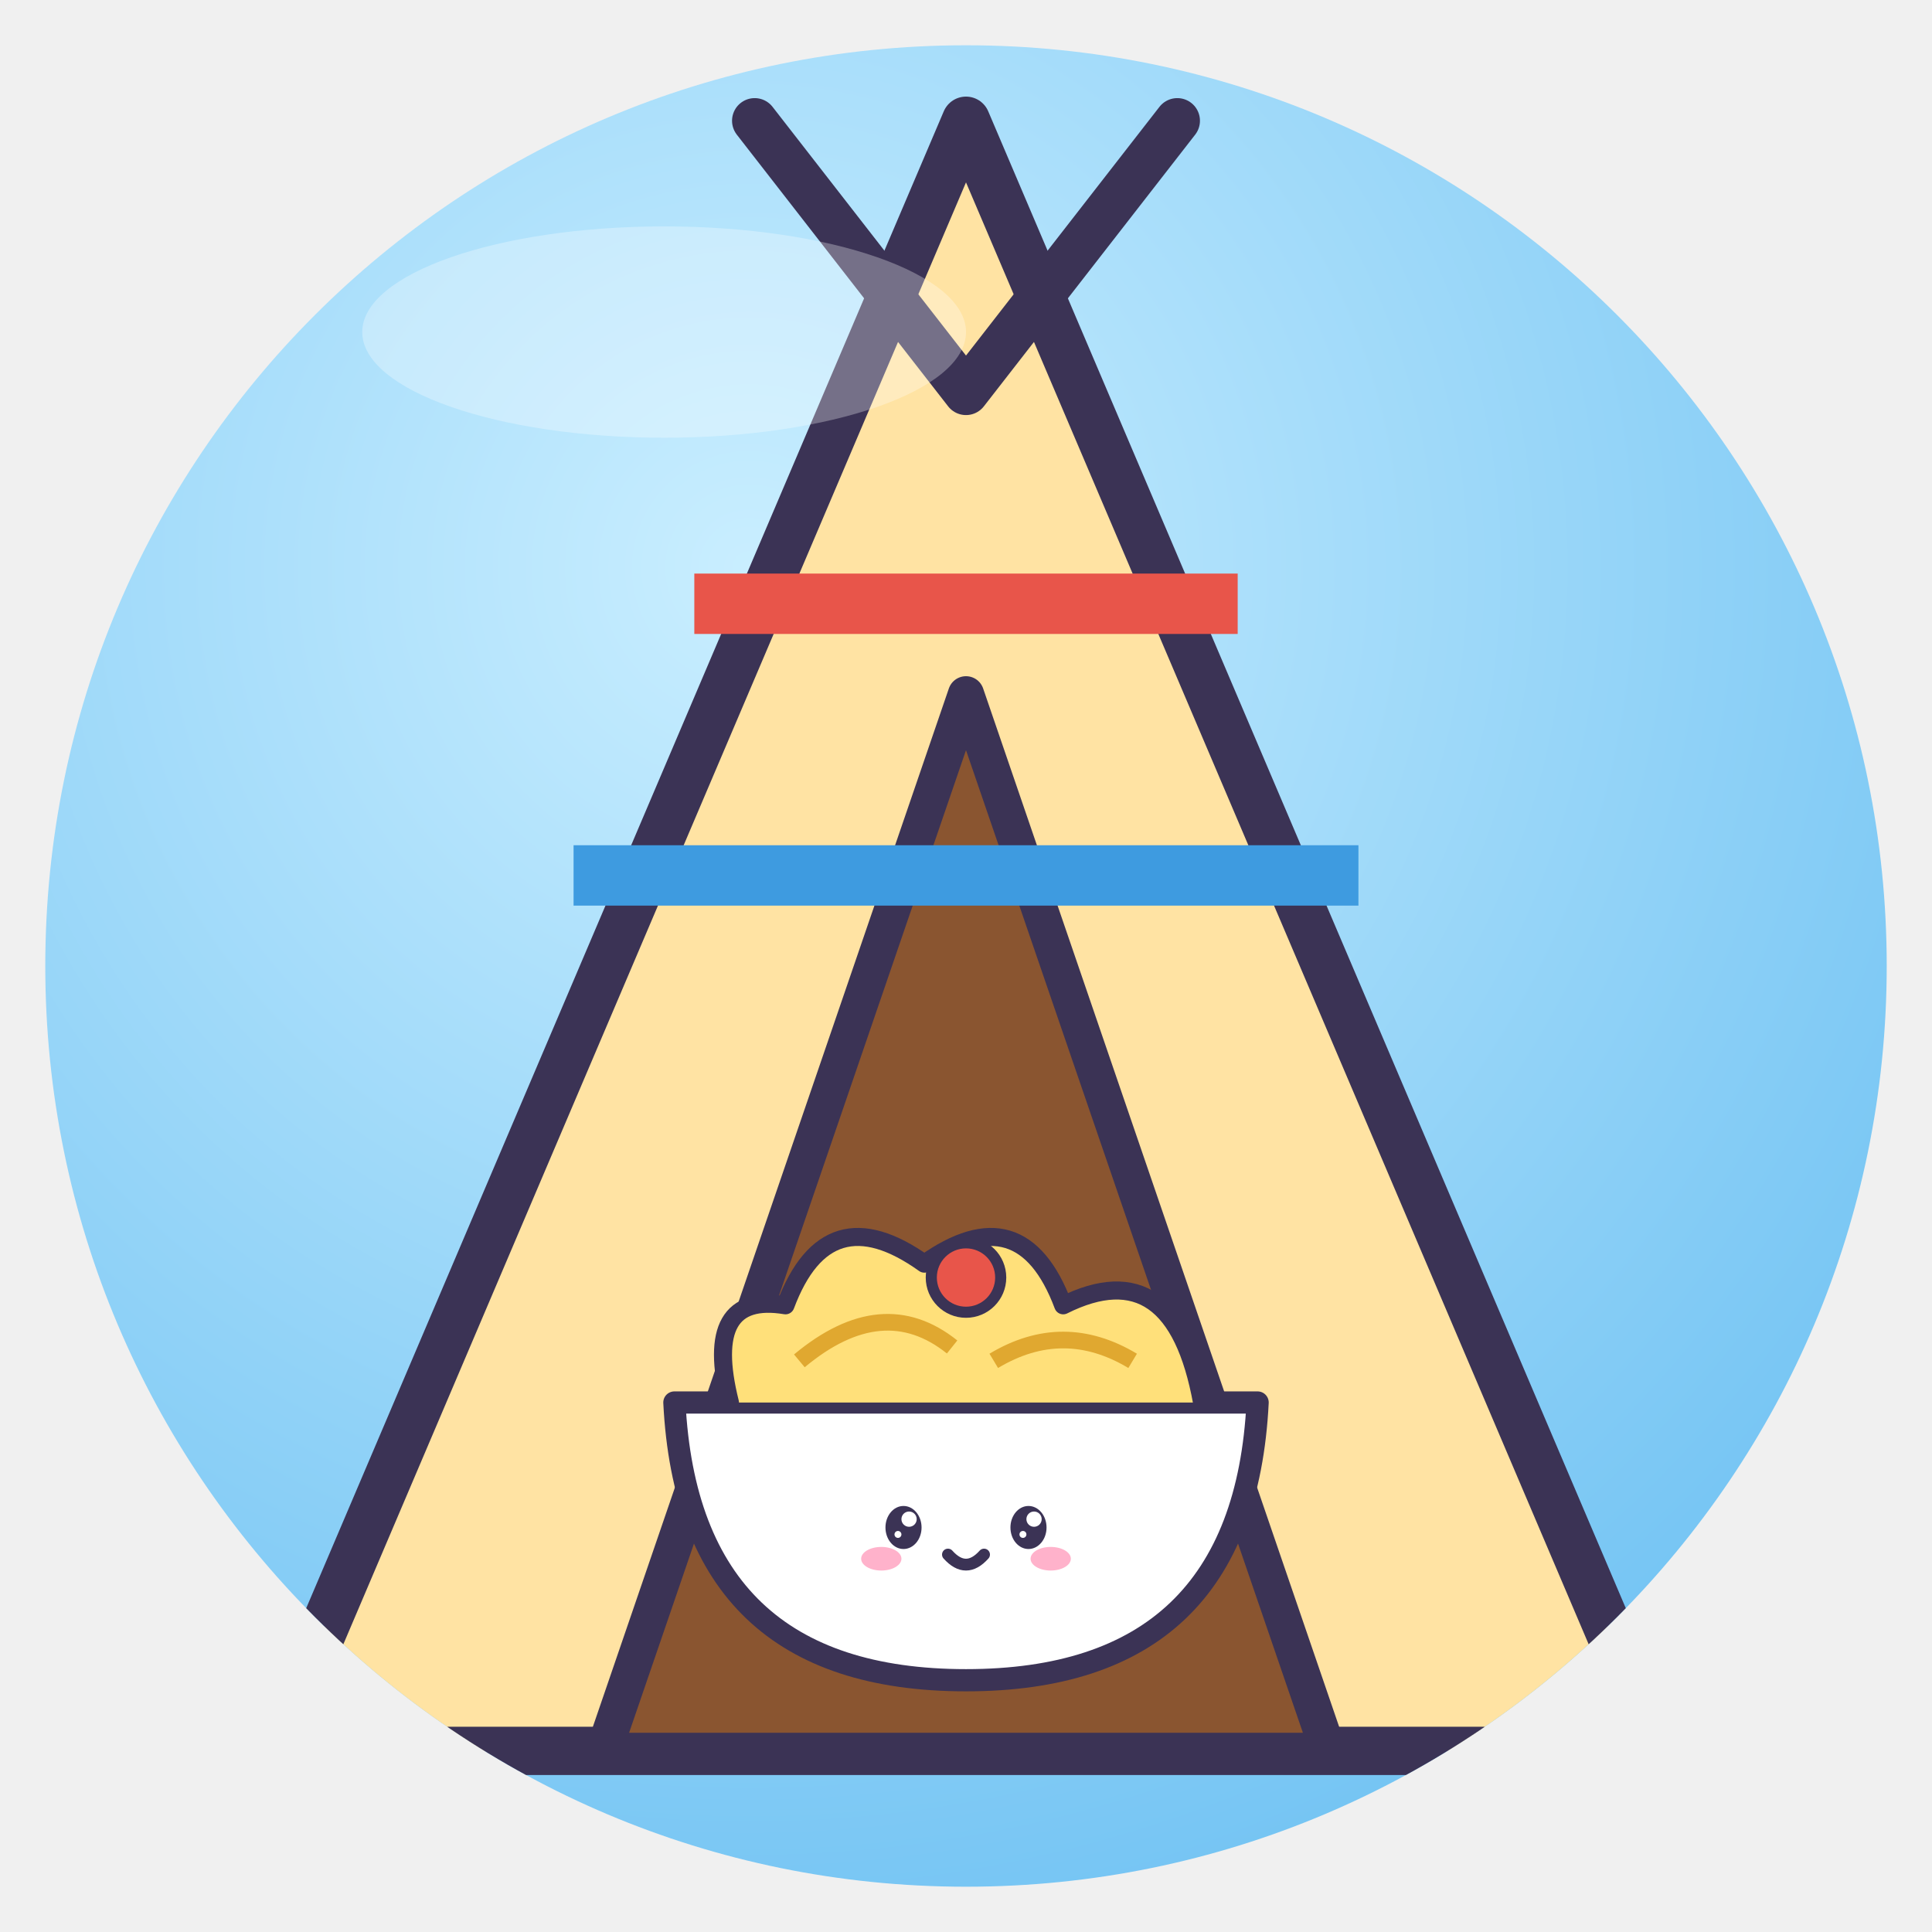
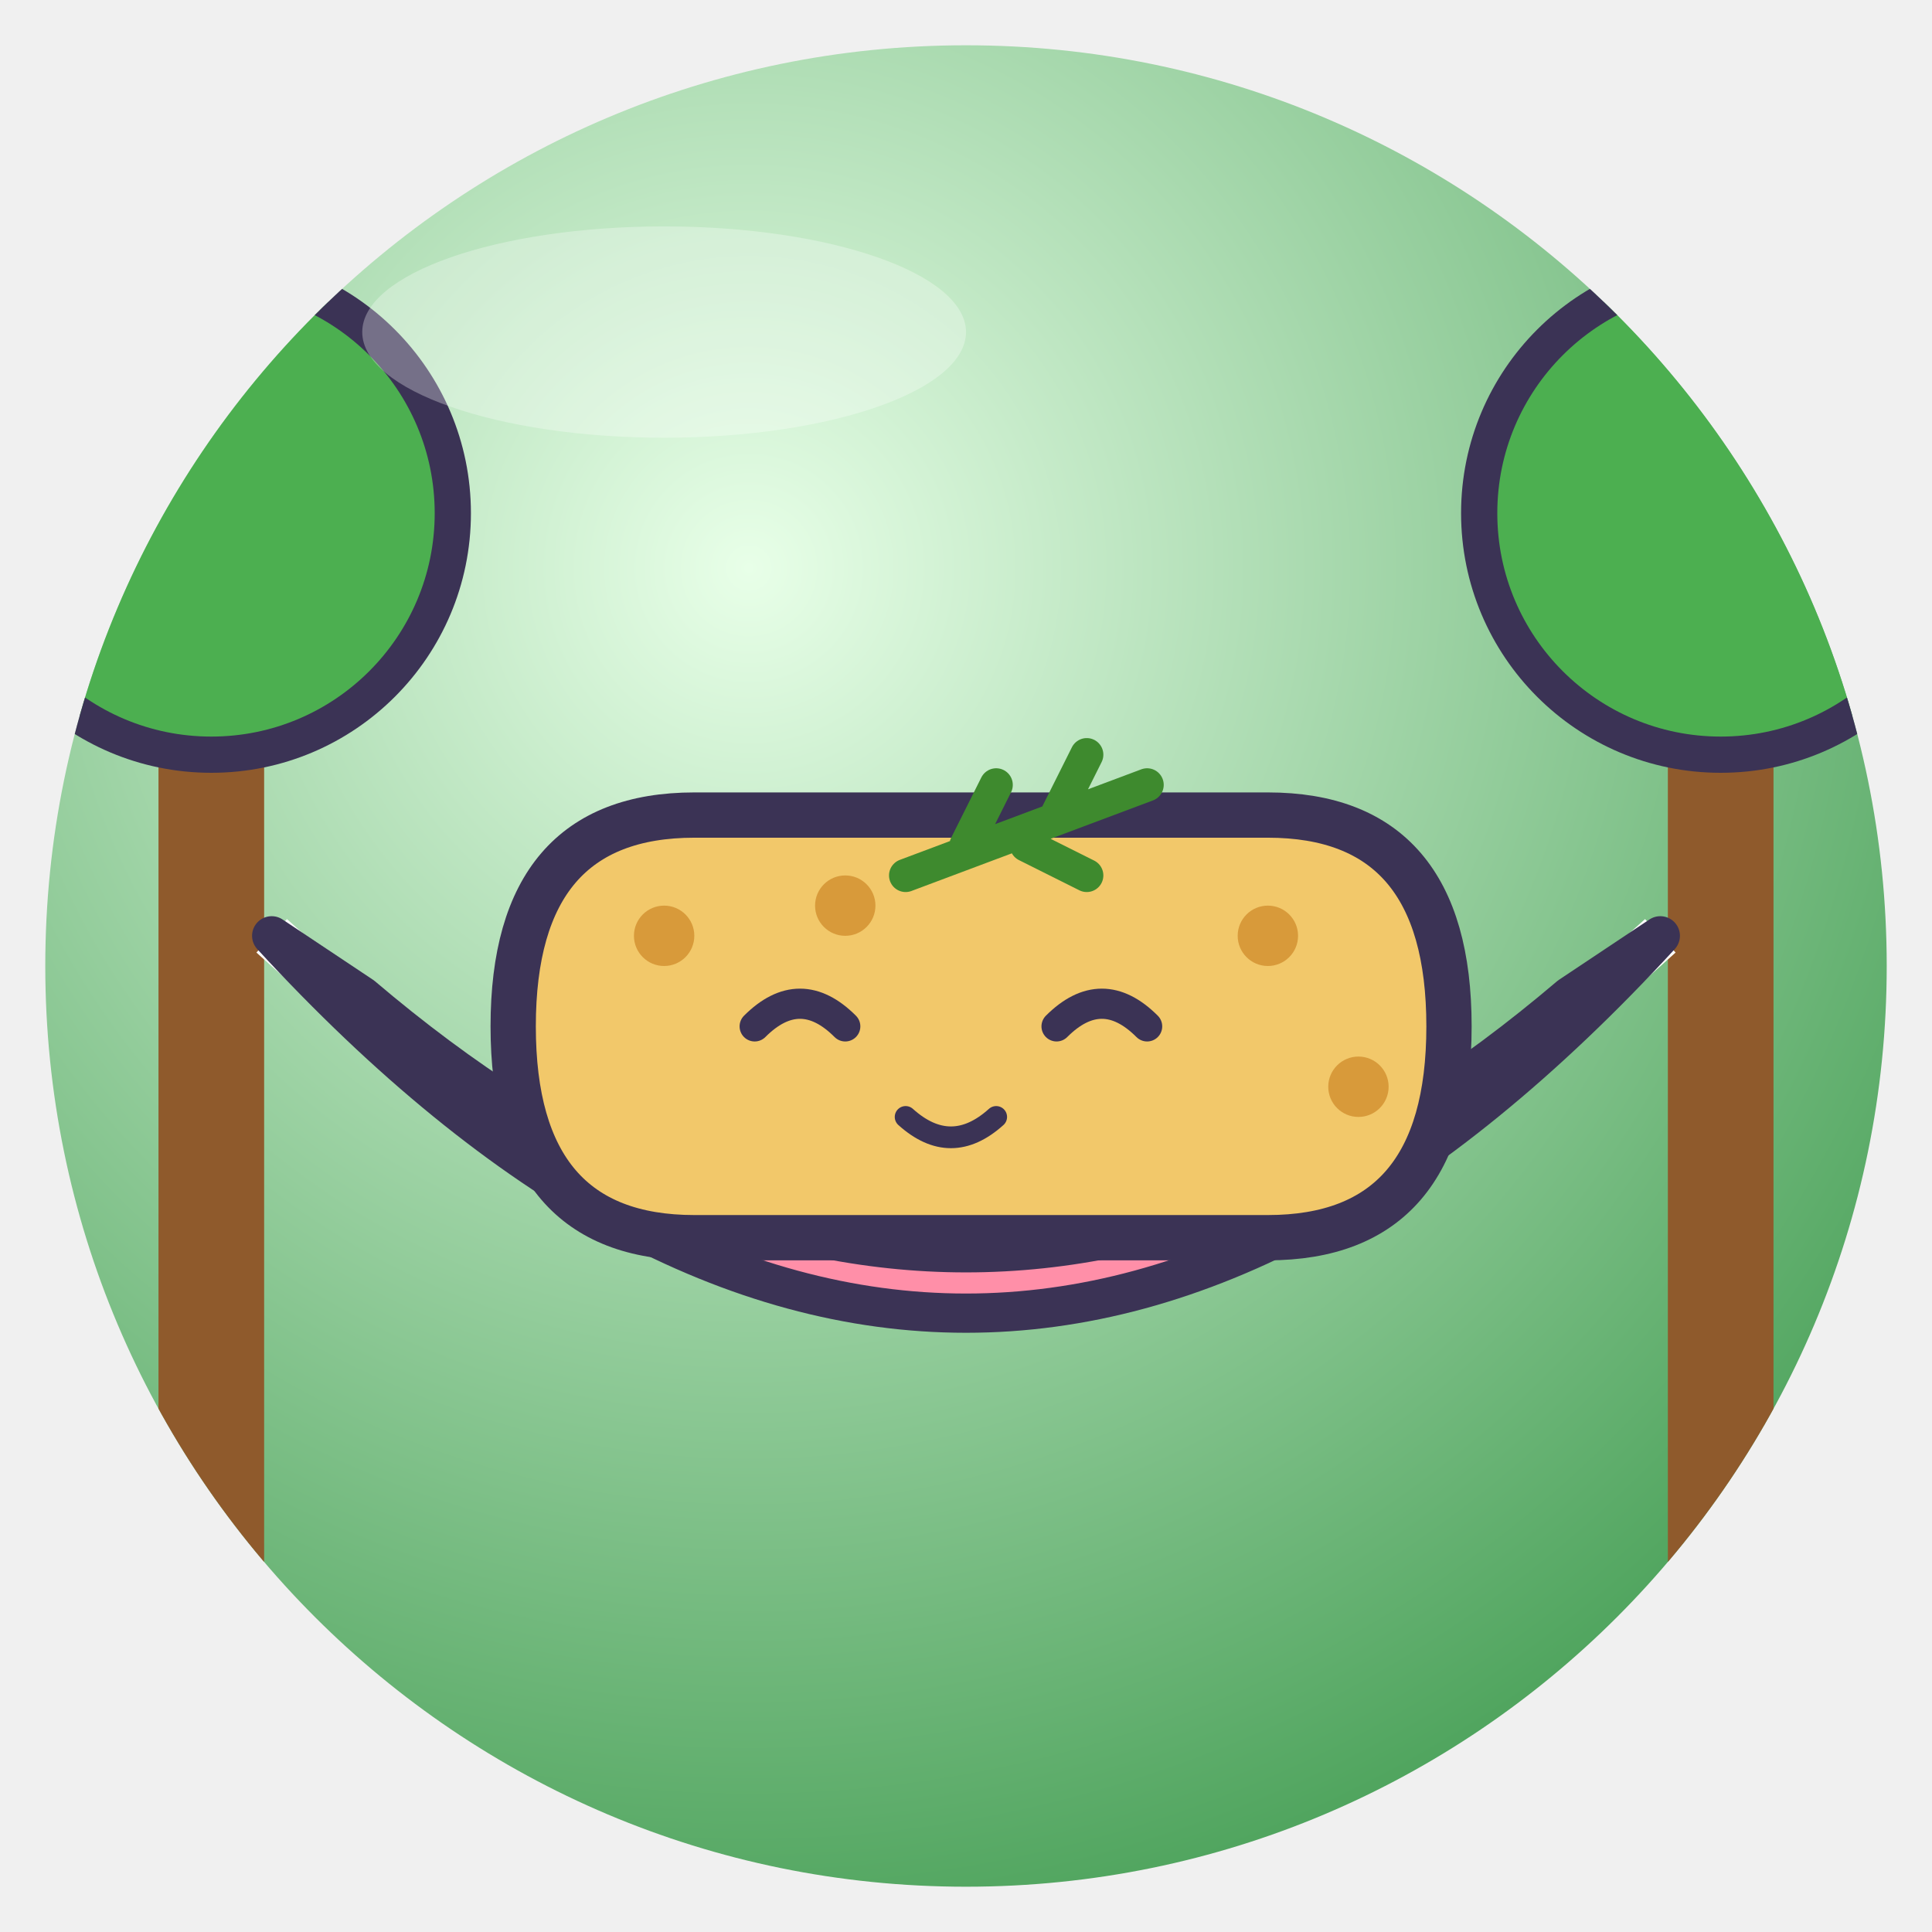
<svg xmlns="http://www.w3.org/2000/svg" viewBox="0 0 128 128" width="128" height="128">
  <defs>
    <radialGradient id="g" cx="38%" cy="28%" r="85%">
-       <stop offset="0" stop-color="#C9EEFF" />
-       <stop offset="1" stop-color="#6CC0F2" />
+       <stop offset="0" stop-color="#E8FFE8" />
+       <stop offset="1" stop-color="#3E9A4E" />
    </radialGradient>
    <clipPath id="c">
      <circle cx="64" cy="64" r="61" />
    </clipPath>
  </defs>
  <circle cx="64" cy="64" r="61" fill="url(#g)" />
  <g clip-path="url(#c)">
-     <path d="M64 8 L18 116 H110Z" fill="#FFE3A3" stroke="#3B3355" stroke-width="3.2" stroke-linejoin="round" stroke-linecap="round" />
-     <path d="M50 8 L64 26 L78 8" fill="none" stroke="#3B3355" stroke-linejoin="round" stroke-linecap="round" stroke-width="3" />
-     <path d="M64 46 L40 116 H88Z" fill="#8A5530" stroke="#3B3355" stroke-linejoin="round" stroke-linecap="round" stroke-width="2.4" />
-     <path d="M46 40 L82 40" stroke="#E8554A" stroke-width="4" />
-     <path d="M38 58 L90 58" stroke="#3E9BE0" stroke-width="4" />
-     <g transform="translate(64 92) rotate(0) scale(-0.46 0.46) translate(-64 -64)">
-       <path d="M22 66 H106 Q104 106 64 106 Q24 106 22 66Z" fill="#fff" stroke="#3B3355" stroke-width="3.2" stroke-linejoin="round" stroke-linecap="round" />
-       <path d="M30 66 Q34 44 50 52 Q56 36 70 46 Q84 36 90 52 Q102 50 98 66" fill="#FFE07A" stroke="#3B3355" stroke-linejoin="round" stroke-linecap="round" stroke-width="2.6" />
-       <path d="M40 60 Q50 54 60 60 M66 58 Q76 50 88 60" fill="none" stroke="#E0A830" stroke-width="2.4" />
-       <circle cx="64" cy="48" r="5" fill="#E8554A" stroke="#3B3355" stroke-linejoin="round" stroke-linecap="round" stroke-width="1.6" />
-       <ellipse cx="55" cy="84" rx="2.6" ry="3.1" fill="#3B3355" />
-       <circle cx="54.2" cy="82.8" r="1.1" fill="#fff" />
-       <circle cx="55.8" cy="85.0" r="0.5" fill="#fff" />
-       <ellipse cx="73" cy="84" rx="2.6" ry="3.1" fill="#3B3355" />
-       <circle cx="72.2" cy="82.8" r="1.1" fill="#fff" />
-       <circle cx="73.8" cy="85.0" r="0.5" fill="#fff" />
-       <ellipse cx="51.8" cy="88.5" rx="2.9" ry="1.7" fill="#FF7FA8" opacity=".6" />
-       <ellipse cx="76.2" cy="88.5" rx="2.9" ry="1.7" fill="#FF7FA8" opacity=".6" />
-       <path d="M61.4 87.9 Q64 90.8 66.6 87.9" fill="none" stroke="#3B3355" stroke-linejoin="round" stroke-linecap="round" stroke-width="1.7" />
+     <path d="M14 120 V40 M114 120 V40" stroke="#8F5A2C" stroke-width="7" />
+     <circle cx="14" cy="34" r="16" fill="#4CAF50" stroke="#3B3355" stroke-linejoin="round" stroke-linecap="round" stroke-width="2.4" />
+     <circle cx="114" cy="34" r="16" fill="#4CAF50" stroke="#3B3355" stroke-linejoin="round" stroke-linecap="round" stroke-width="2.4" />
+     <path d="M18 62 Q64 104 110 62" fill="none" stroke="#FFF" stroke-width="3" />
+     <path d="M18 62 Q64 112 110 62 L104 66 Q64 100 24 66Z" fill="#FF8FA8" stroke="#3B3355" stroke-linejoin="round" stroke-linecap="round" stroke-width="2.6" />
+     <path d="M34 68 Q34 54 46 54 H84 Q96 54 96 68 Q96 82 84 82 H46 Q34 82 34 68Z" fill="#F2C86A" stroke="#3B3355" stroke-linejoin="round" stroke-linecap="round" stroke-width="3" />
+     <g fill="#D89A3A">
+       <circle cx="44" cy="62" r="2" />
+       <circle cx="56" cy="60" r="2" />
+       <circle cx="84" cy="62" r="2" />
+       <circle cx="90" cy="72" r="2" />
    </g>
+     <path d="M60 58 L76 52 M64 56 l2 -4 M70 54 l2 -4 M68 56 l4 2" stroke="#3E8A2E" stroke-width="2.2" stroke-linecap="round" />
+     <path d="M50 68 Q53 65 56 68 M70 68 Q73 65 76 68" fill="none" stroke="#3B3355" stroke-linejoin="round" stroke-linecap="round" stroke-width="2" />
+     <path d="M60 74 Q63 76.7 66 74" fill="none" stroke="#3B3355" stroke-linejoin="round" stroke-linecap="round" stroke-width="1.44" />
  </g>
  <ellipse cx="44" cy="22" rx="20" ry="7" fill="#fff" opacity=".3" />
</svg>
